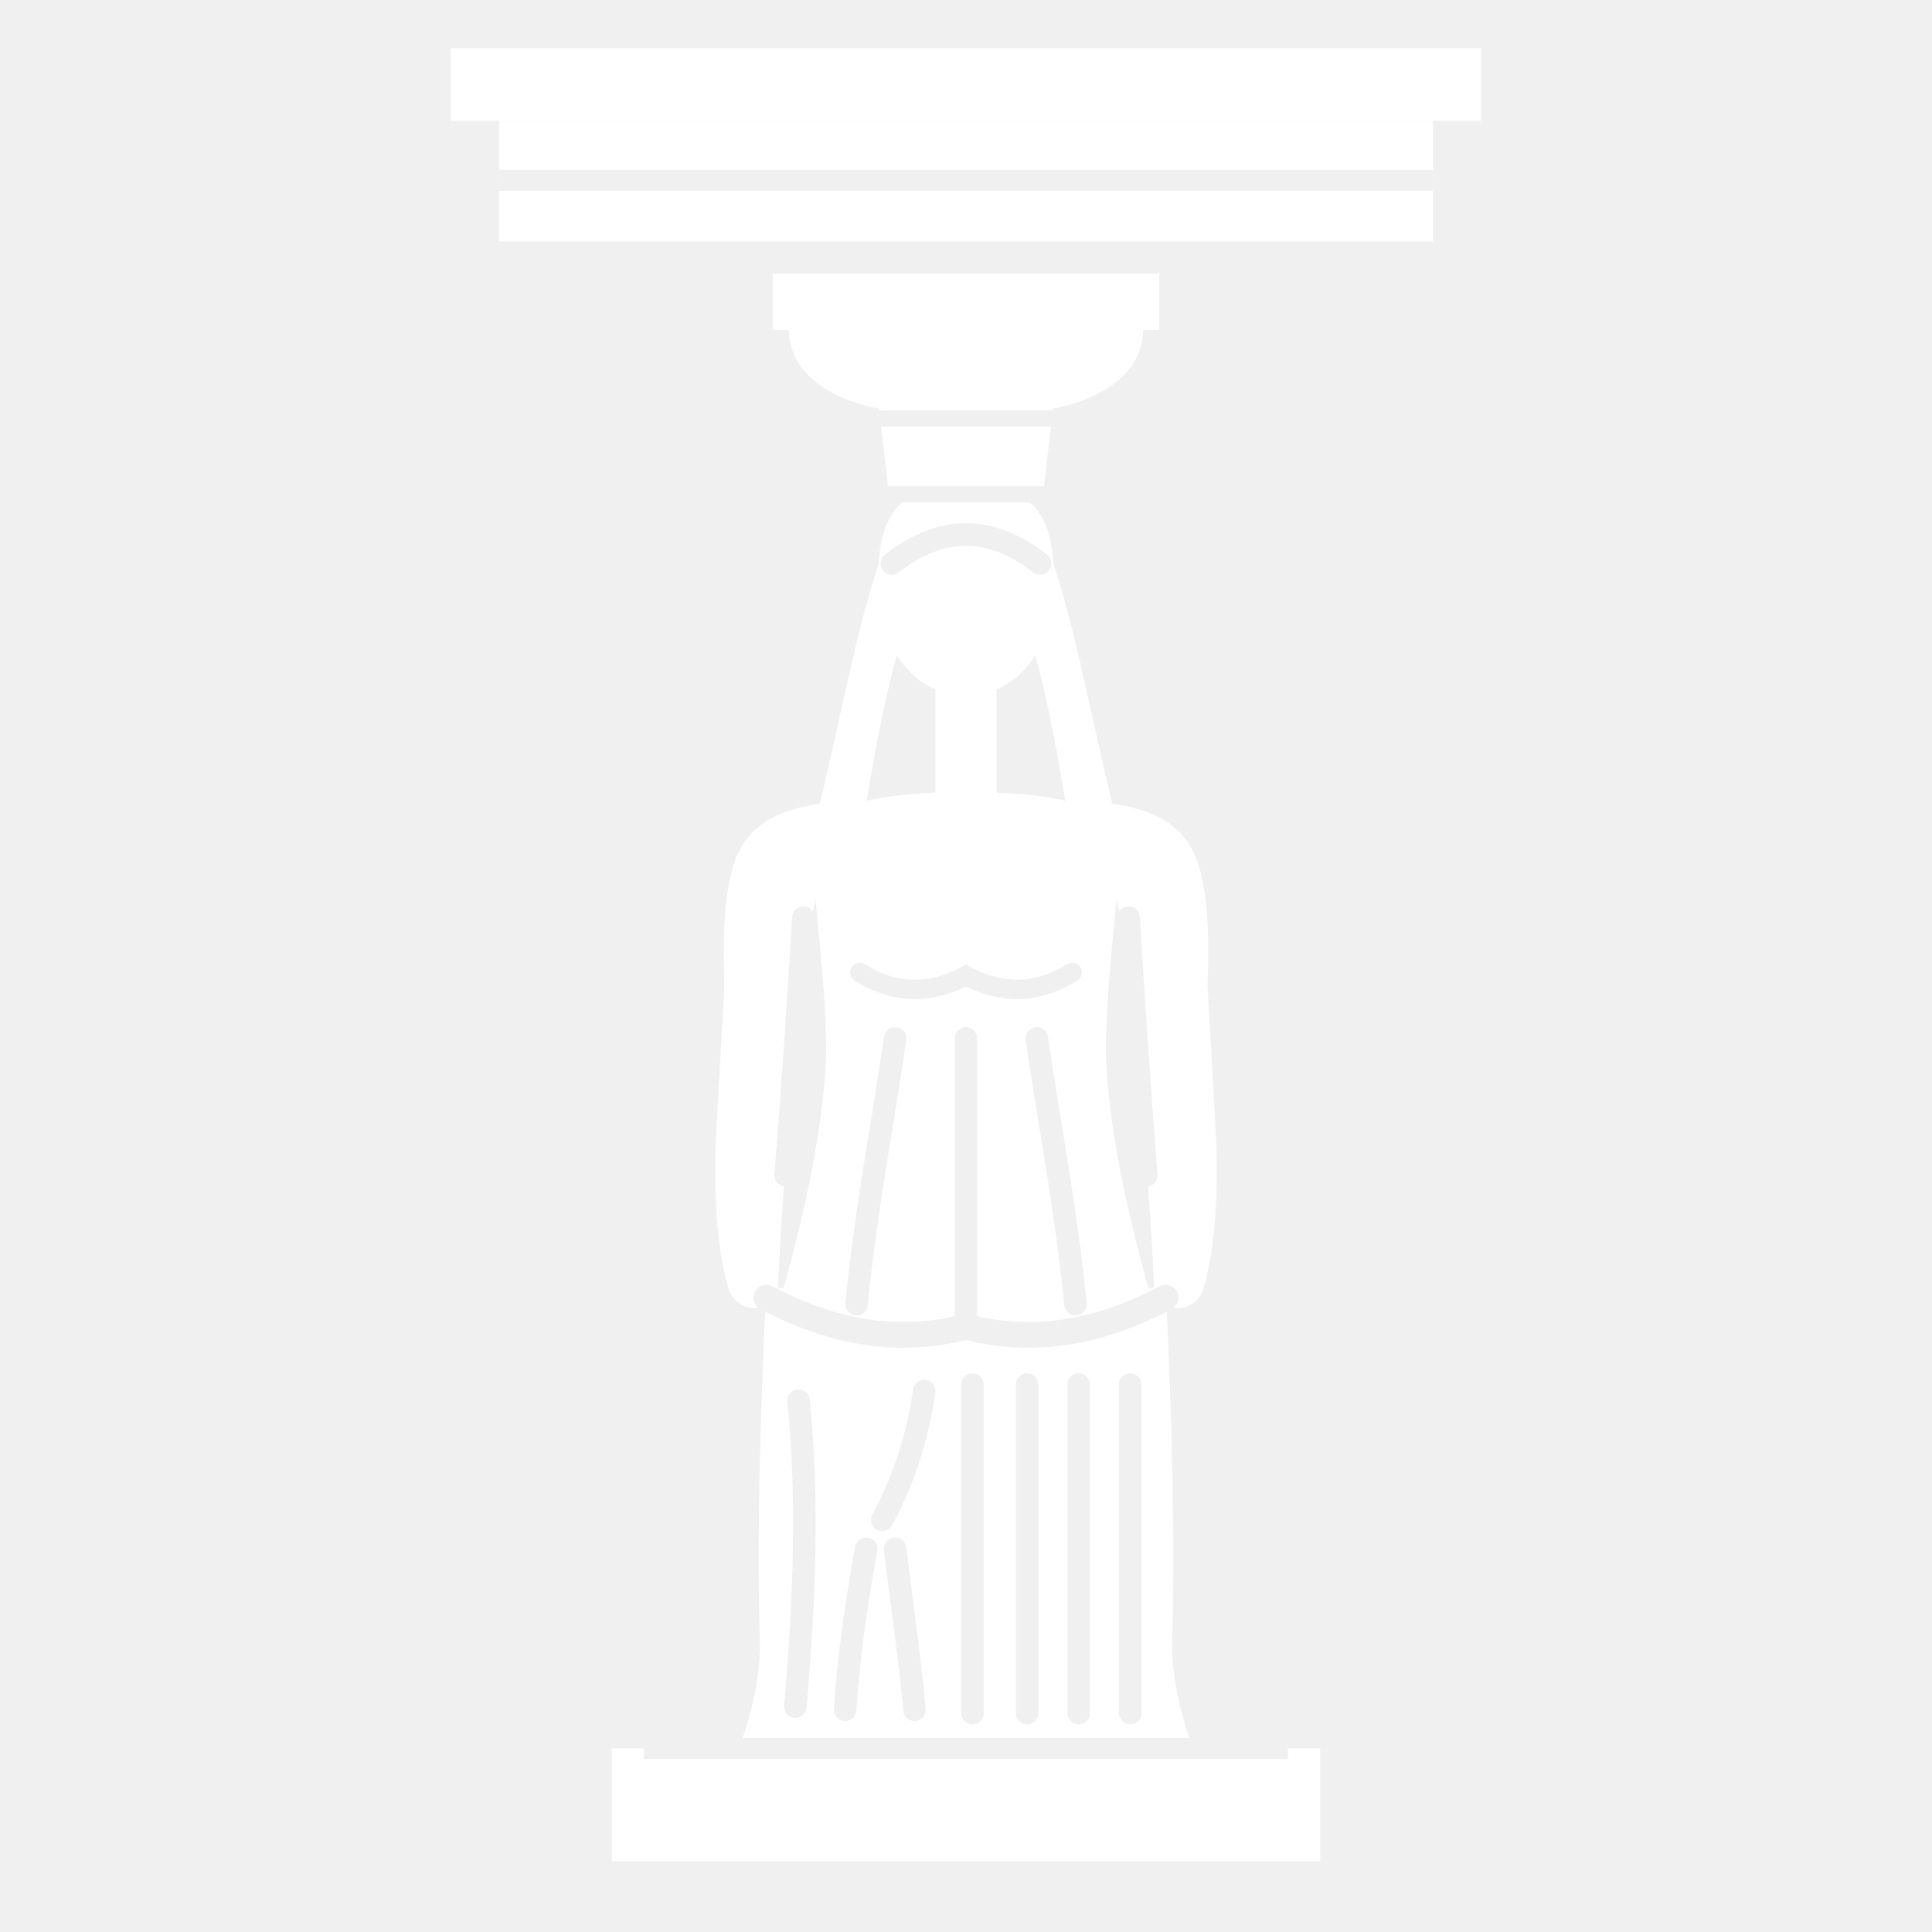
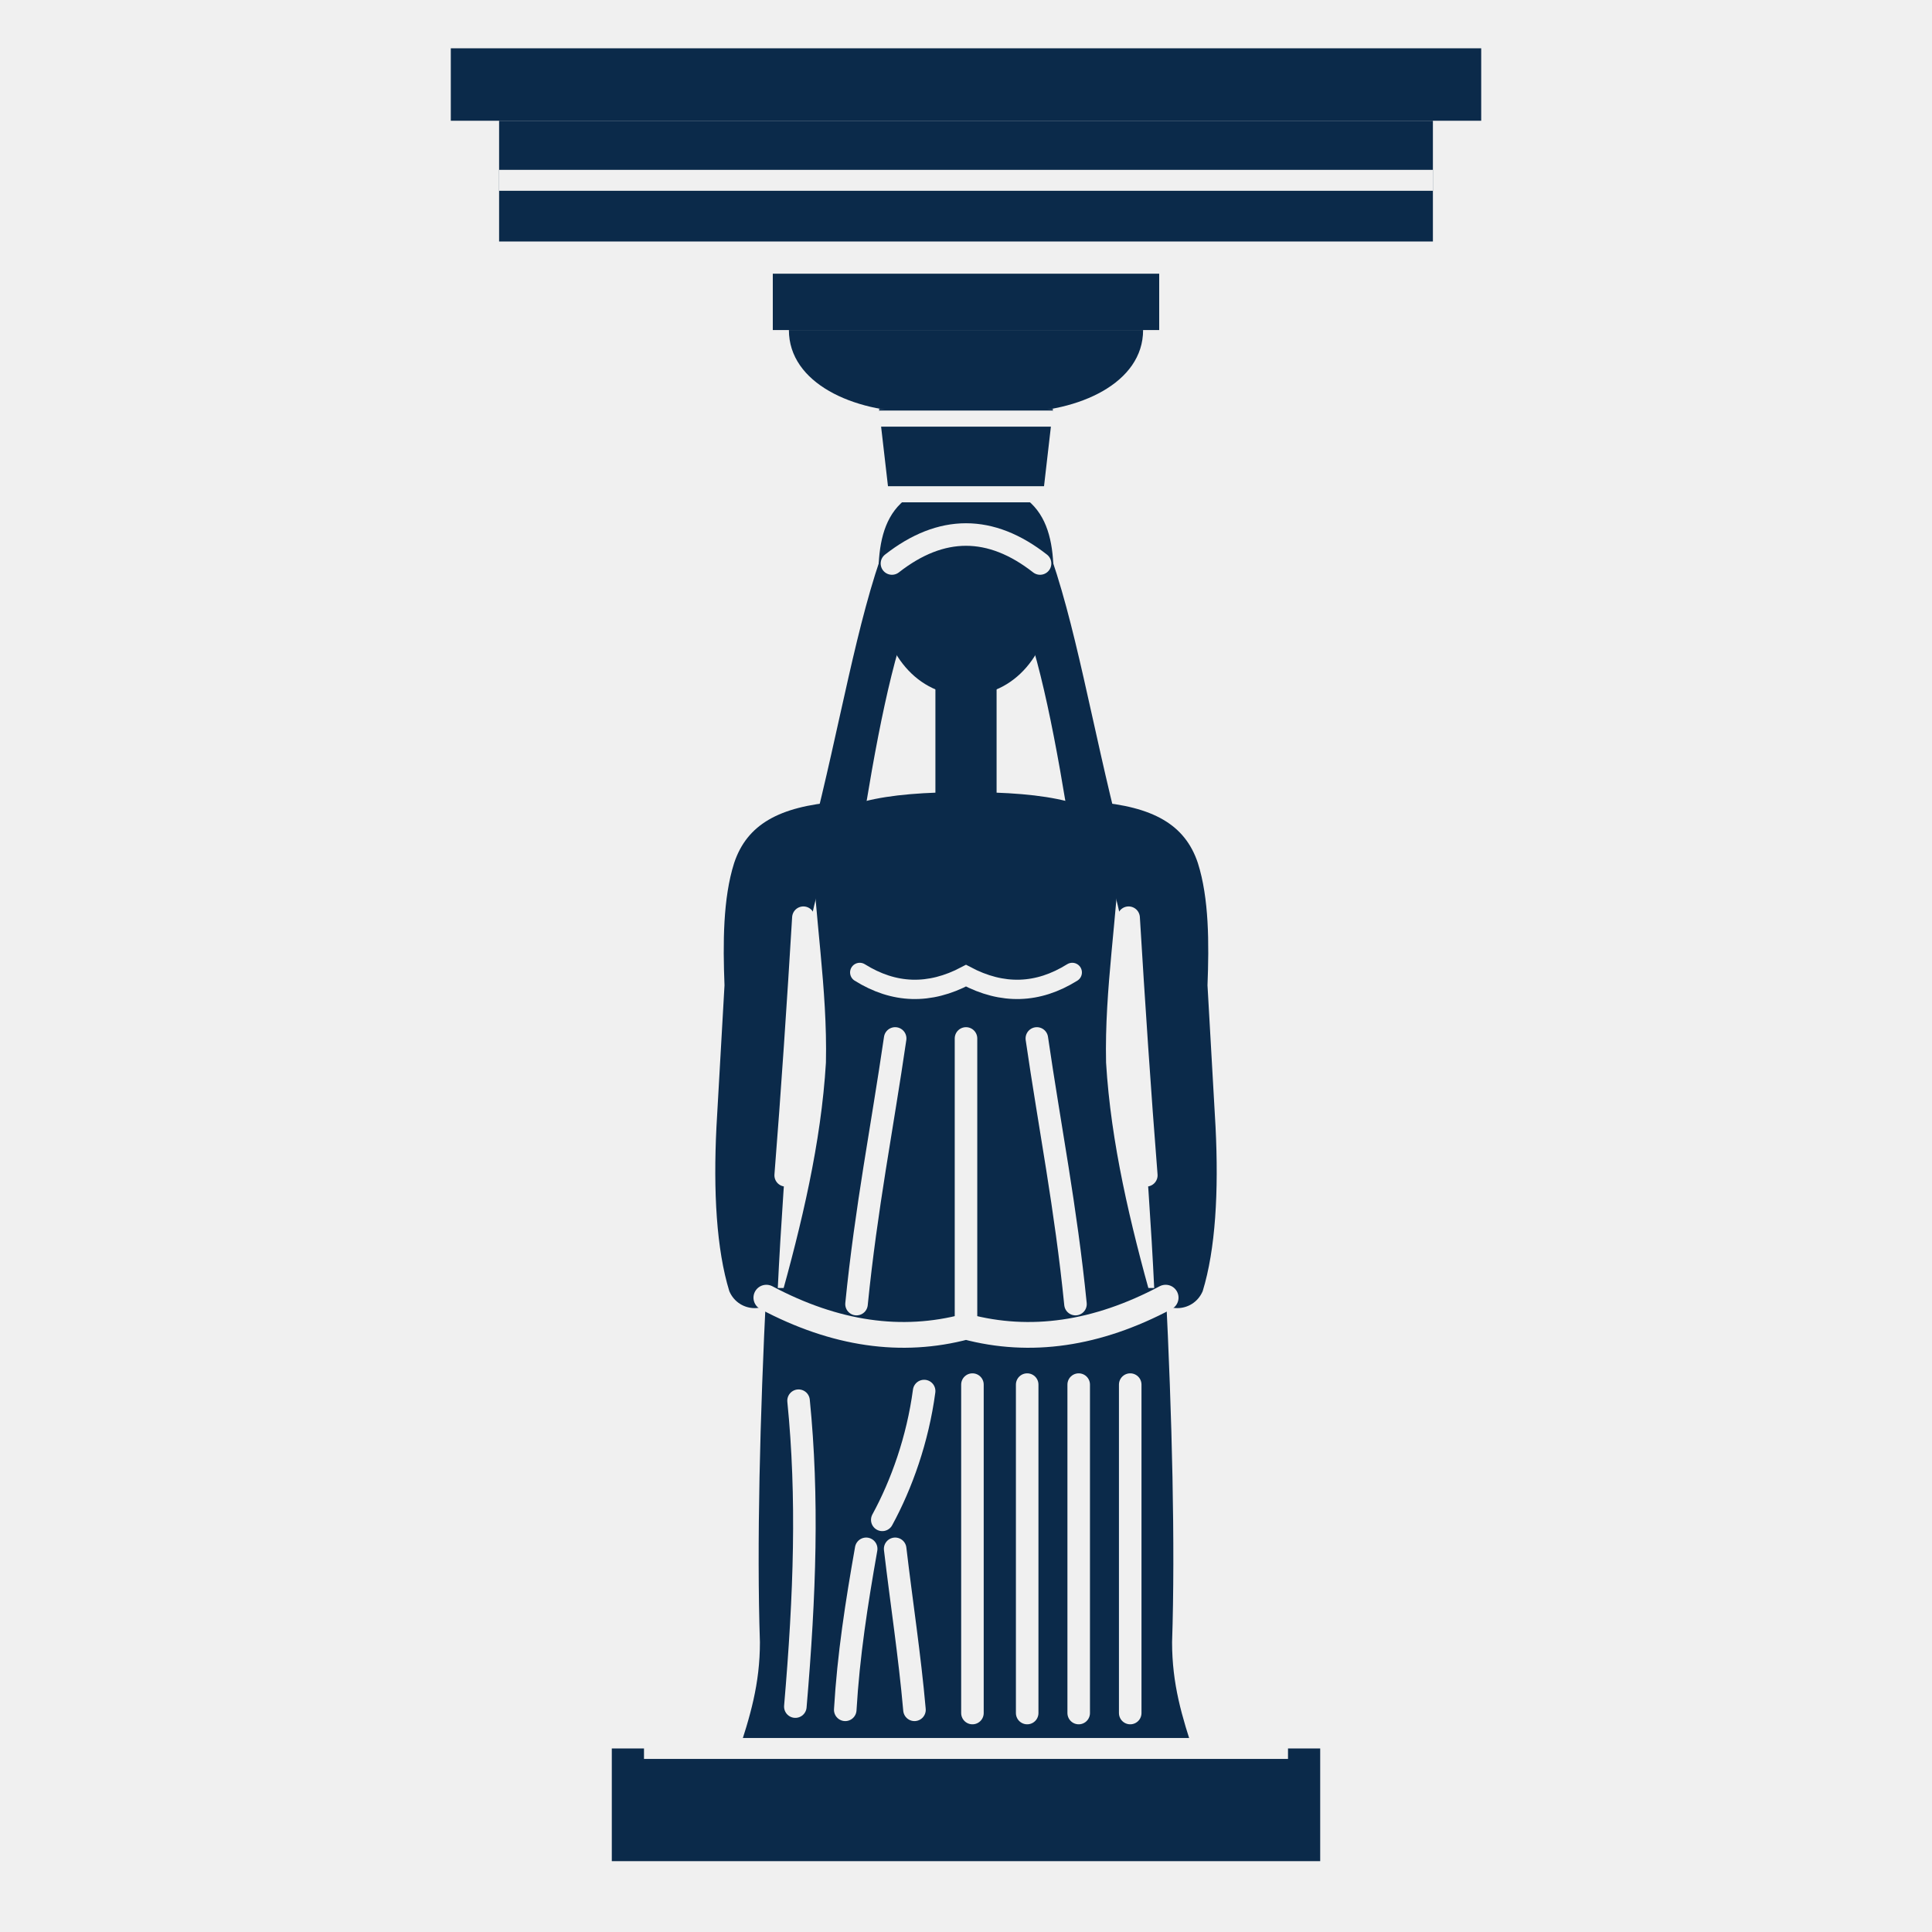
- <svg xmlns="http://www.w3.org/2000/svg" viewBox="0 0 120 120" role="img" aria-label="EuroHellenic">
+ <svg xmlns="http://www.w3.org/2000/svg" viewBox="0 0 120 120" role="img" aria-label="EuroHellenic caryatid mark">
  <defs>
    <mask id="cary-cut" maskUnits="userSpaceOnUse" x="0" y="0" width="120" height="120">
      <rect width="120" height="120" fill="#fff" />
      <g fill="none" stroke="#000" stroke-linecap="round" stroke-width="1.4">
        <path d="M31 11.2 H89" stroke-linecap="butt" stroke-width="1.3" />
        <path d="M54.6 26 H65.4" stroke-linecap="butt" stroke-width="1" />
        <path d="M55.4 35 Q60 31.4 64.6 35" />
        <path d="M55 30.7 H65" stroke-linecap="butt" stroke-width="1" />
        <path d="M49.9 57 C49.6 62 49.2 68 48.8 73" />
        <path d="M70.1 57 C70.4 62 70.8 68 71.2 73" />
        <path d="M53.4 60.4 Q56.6 62.4 60 60.6 Q63.4 62.4 66.6 60.4" stroke-width="1.2" />
        <path d="M55.6 64.5 C54.8 70 53.8 75 53.2 81" />
        <path d="M60 64.5 V82" />
        <path d="M64.4 64.5 C65.2 70 66.2 75 66.8 81" />
        <path d="M47.6 80.6 Q54 84 60 82.4 Q66 84 72.4 80.6" stroke-width="1.6" />
        <path d="M49.6 87 C50.2 93 50 99 49.4 106" />
        <path d="M57.4 86.4 C57 89.4 56 92.2 54.8 94.4" />
        <path d="M53.8 96.2 C53.2 99.6 52.7 102.8 52.5 106.2" />
        <path d="M55.6 96.2 C56 99.6 56.5 102.8 56.8 106.2" />
        <path d="M60.4 86 V106.4" />
        <path d="M63.8 86 V106.4 M67 86 V106.4 M70.2 86 V106.4" />
        <path d="M40 108.6 H80" stroke-linecap="butt" stroke-width="1.3" />
      </g>
    </mask>
  </defs>
-   <g fill="#ffffff" mask="url(#cary-cut)">
+   <g fill="#0b2a4a" mask="url(#cary-cut)">
    <rect x="28" y="3" width="64" height="4.5" />
    <rect x="31" y="7.5" width="58" height="7.5" />
    <rect x="48" y="17" width="24" height="3.5" />
    <path d="M49 20.5 H71 C71 23.8 67 25.6 63 25.6 H57 C53 25.6 49 23.8 49 20.5 Z" />
    <path d="M54.6 25.4 H65.4 L64.8 30.6 H55.2 Z" />
    <path d="M60 30 C65.2 30 65.6 33.4 65.4 37 C65.2 40.6 63 43.2 60 43.2 C57 43.2 54.8 40.6 54.6 37 C54.4 33.4 54.8 30 60 30 Z" />
    <path d="M55 33.8 C53.2 38.6 52.2 45 50.4 52 L53.4 52.4 C54.4 46 55.4 40.8 56.8 37.4 Z" />
    <path d="M65 33.8 C66.8 38.6 67.8 45 69.6 52 L66.6 52.4 C65.6 46 64.6 40.8 63.2 37.4 Z" />
    <rect x="58.1" y="41" width="3.8" height="9" />
    <path d="M52 49.8 C48.4 50.1 46.4 51.2 45.6 53.6 C44.9 55.8 44.9 58.6 45 61.2 L44.5 70 C44.3 74 44.5 77.6 45.3 80.2 C45.9 81.6 47.9 81.6 48.3 80.2 C48.5 76 48.8 72 49.1 68 L49.8 61 C50.2 57 51 54 52.4 51 Z" />
    <path d="M68 49.8 C71.6 50.1 73.6 51.2 74.4 53.6 C75.1 55.8 75.1 58.6 75 61.2 L75.5 70 C75.7 74 75.5 77.6 74.7 80.2 C74.1 81.6 72.1 81.6 71.7 80.2 C71.5 76 71.2 72 70.9 68 L70.2 61 C69.8 57 69 54 67.6 51 Z" />
    <path d="M60 49.2 C55 49.2 51.4 49.8 50.4 52 C50.6 57 51.4 61.4 51.3 66 C51 71 49.8 76 48.4 81 Q54 84.4 60 82.8 Q66 84.4 71.6 81 C70.2 76 69 71 68.7 66 C68.6 61.4 69.4 57 69.6 52 C68.6 49.8 65 49.2 60 49.2 Z" />
    <path d="M47.6 80 C47.2 88 47 96 47.2 102 C47.2 104.6 46.6 106.6 45.8 109 H74.2 C73.4 106.6 72.8 104.6 72.8 102 C73 96 72.8 88 72.4 80 Z" />
    <rect x="38" y="108.6" width="44" height="7" />
  </g>
</svg>
